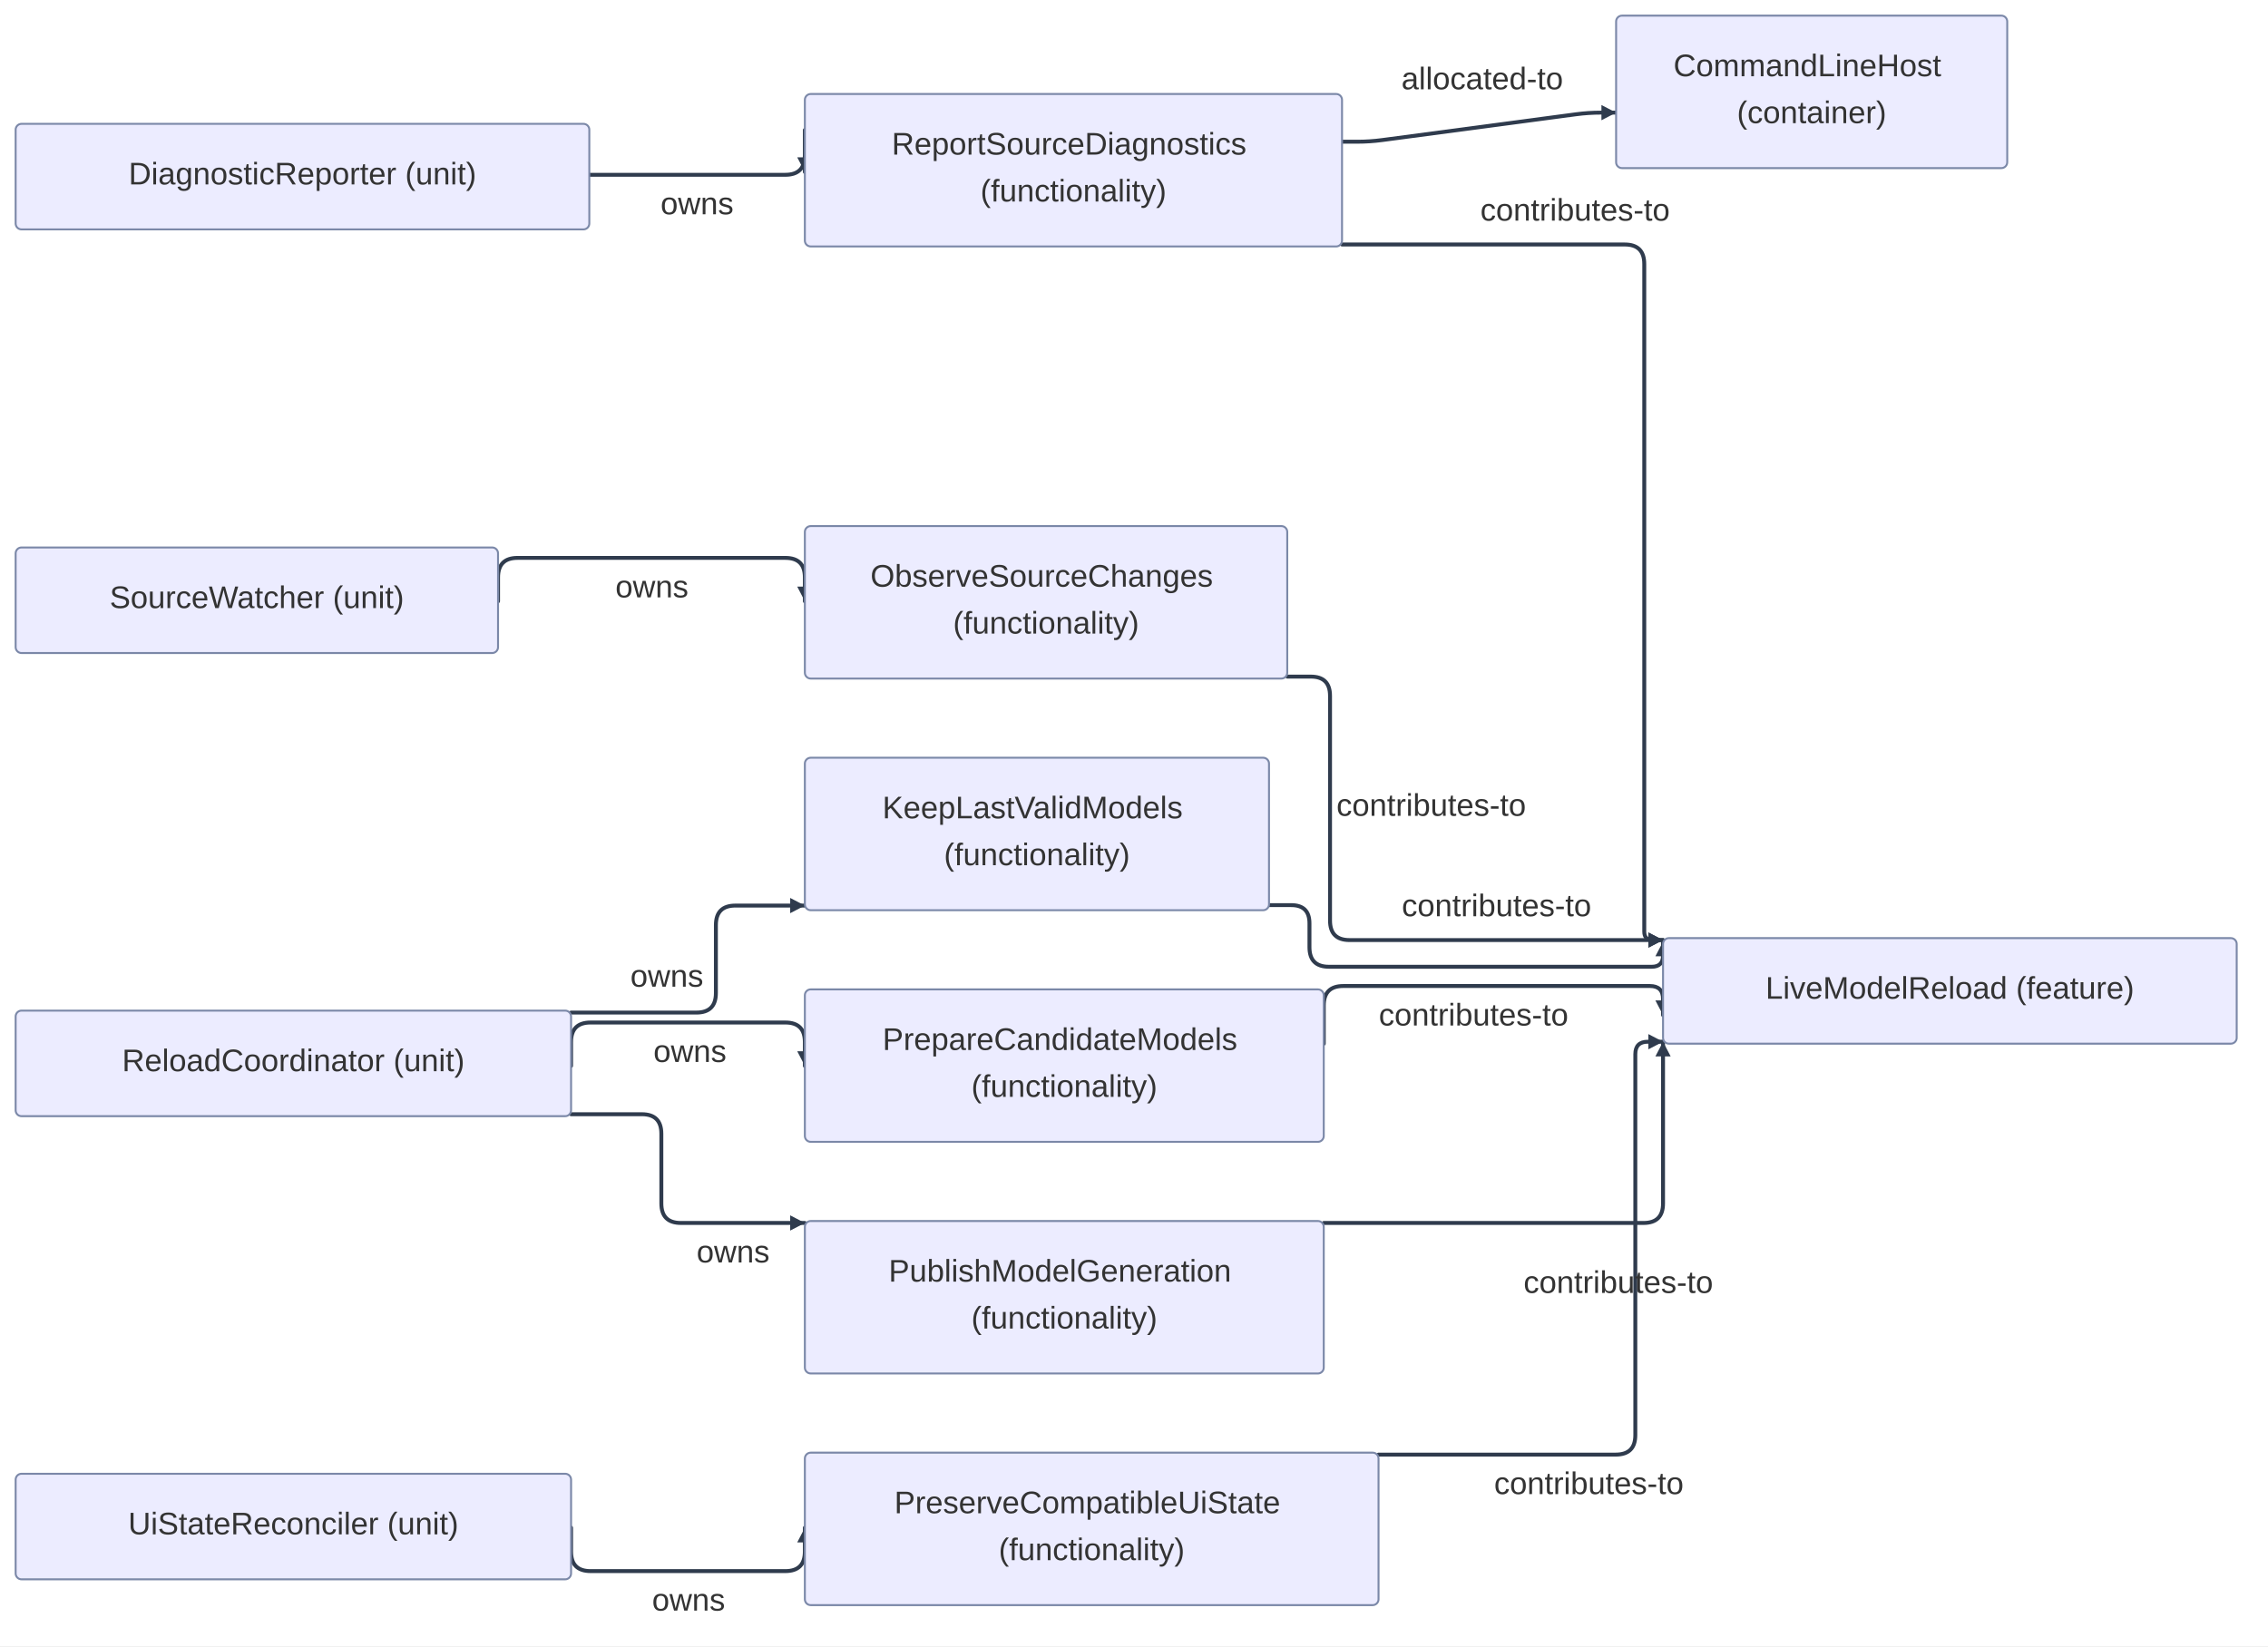
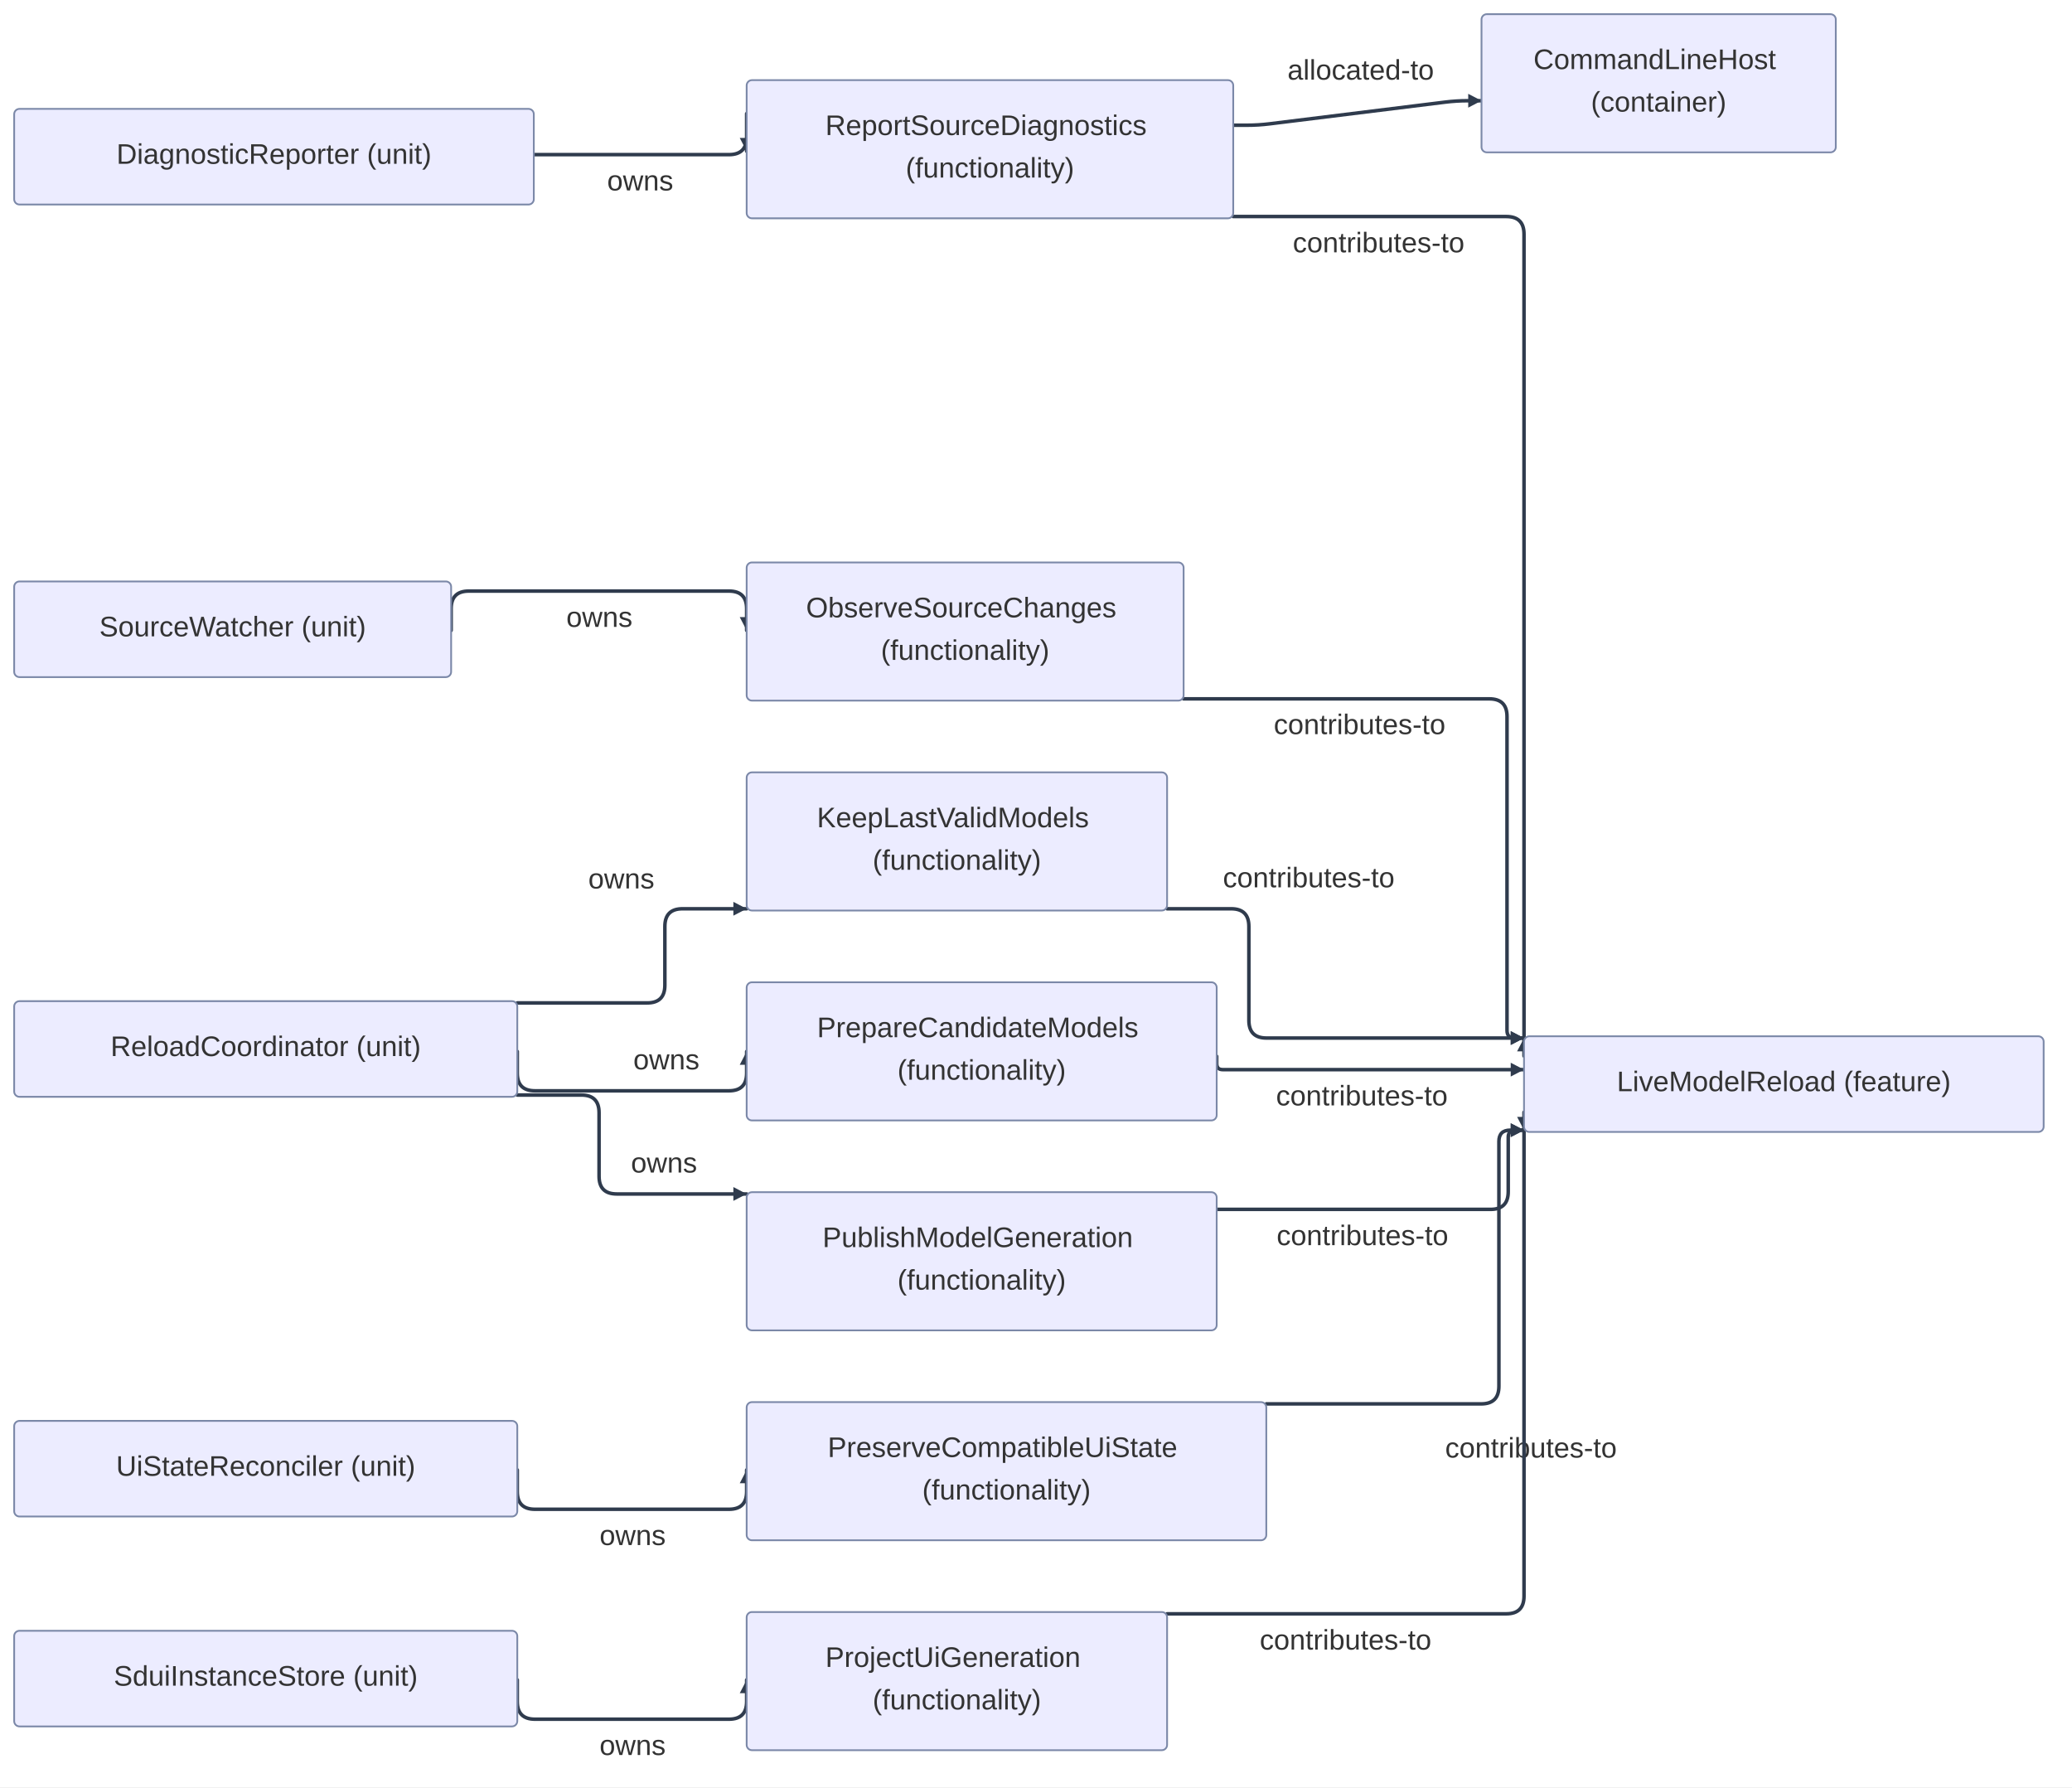
- <svg xmlns="http://www.w3.org/2000/svg" width="1159.903" height="842.127" viewBox="0 0 1159.903 842.127">
-   <rect x="0" y="0" width="1159.903" height="842.127" fill="#FFFFFF" />
+ <svg xmlns="http://www.w3.org/2000/svg" width="1169.843" height="1008.906" viewBox="0 0 1169.843 1008.906">
+   <rect x="0" y="0" width="1169.843" height="1008.906" fill="#FFFFFF" />
  <defs>
    <marker id="arrow-0" viewBox="0 0 10 10" refX="5" refY="5" markerUnits="userSpaceOnUse" markerWidth="8" markerHeight="8" orient="auto">
      <path d="M 0 0 L 10 5 L 0 10 z" fill="#2F3B4D" stroke="#2F3B4D" stroke-width="1" stroke-dasharray="1,0" />
    </marker>
    <marker id="arrow-start-0" viewBox="0 0 10 10" refX="4.5" refY="5" markerUnits="userSpaceOnUse" markerWidth="8" markerHeight="8" orient="auto">
      <path d="M 0 5 L 10 10 L 10 0 z" fill="#2F3B4D" stroke="#2F3B4D" stroke-width="1" stroke-dasharray="1,0" />
    </marker>
  </defs>
-   <path id="edge-0" class="edgePath" data-edge-id="edge-0" d="M 301.391,89.418 L 401.617,89.418 Q 411.617,89.418 411.617,79.418 L 411.617,66.502 L 411.617,87.985" fill="none" stroke="#2F3B4D" stroke-width="2" stroke-linecap="round" stroke-linejoin="round" />
-   <g transform="translate(411.62 87.98) rotate(90.00)">
-     <polygon points="0,0 -7.50,3.90 -7.50,-3.90" fill="#2F3B4D" />
-   </g>
-   <rect data-edge-id="edge-0" data-label-kind="center" x="333.33" y="91.42" width="46.35" height="28.40" rx="2" ry="2" fill="rgba(248,250,252, 0.92)" fill-opacity="0.00" stroke="#7B88A8" stroke-opacity="0.00" stroke-width="0.8" />
+   <path id="edge-0" class="edgePath" data-edge-id="edge-0" d="M 301.391,87.296 L 411.557,87.296 Q 421.557,87.296 421.557,77.296 L 421.557,64.129 L 421.557,85.361" fill="none" stroke="#2F3B4D" stroke-width="2" stroke-linecap="round" stroke-linejoin="round" />
+   <g transform="translate(421.56 85.36) rotate(90.00)">
+     <polygon points="0,0 -7.50,3.90 -7.50,-3.90" fill="#2F3B4D" />
+   </g>
+   <rect data-edge-id="edge-0" data-label-kind="center" x="338.30" y="89.30" width="46.35" height="28.40" rx="2" ry="2" fill="rgba(248,250,252, 0.92)" fill-opacity="0.00" stroke="#7B88A8" stroke-opacity="0.00" stroke-width="0.8" />
  <g class="edgeLabel" data-edge-id="edge-0" data-label-kind="center">
-     <text x="356.50" y="109.62" text-anchor="middle" font-family="trebuchet ms,verdana,arial,DejaVu Sans,Liberation Sans,sans-serif,Noto Color Emoji,Apple Color Emoji,Segoe UI Emoji" font-size="16" fill="#333333">
-       <tspan x="356.50" dy="0.00">owns</tspan>
-     </text>
-   </g>
-   <path id="edge-1" class="edgePath" data-edge-id="edge-1" d="M 648.995,463.036 L 660.375,463.036 Q 669.686,463.036 669.686,472.347 L 669.686,484.562 Q 669.686,494.562 679.686,494.562 L 844.719,494.562 Q 850.512,494.562 850.512,488.768 L 850.512,481.687" fill="none" stroke="#2F3B4D" stroke-width="2" stroke-linecap="round" stroke-linejoin="round" />
-   <g transform="translate(850.51 481.69) rotate(-90.00)">
-     <polygon points="0,0 -7.50,3.90 -7.50,-3.90" fill="#2F3B4D" />
-   </g>
-   <rect data-edge-id="edge-1" data-label-kind="center" x="662.11" y="399.15" width="139.70" height="28.40" rx="2" ry="2" fill="rgba(248,250,252, 0.92)" fill-opacity="0.00" stroke="#7B88A8" stroke-opacity="0.00" stroke-width="0.8" />
+     <text x="361.47" y="107.50" text-anchor="middle" font-family="trebuchet ms,verdana,arial,DejaVu Sans,Liberation Sans,sans-serif,Noto Color Emoji,Apple Color Emoji,Segoe UI Emoji" font-size="16" fill="#333333">
+       <tspan x="361.47" dy="0.00">owns</tspan>
+     </text>
+   </g>
+   <path id="edge-1" class="edgePath" data-edge-id="edge-1" d="M 658.935,513.005 L 695.110,513.005 Q 705.110,513.005 705.110,523.005 L 705.110,575.985 Q 705.110,585.985 715.110,585.985 L 860.452,585.985" fill="none" stroke="#2F3B4D" stroke-width="2" stroke-linecap="round" stroke-linejoin="round" />
+   <g transform="translate(860.45 585.99) rotate(0.00)">
+     <polygon points="0,0 -7.50,3.90 -7.50,-3.90" fill="#2F3B4D" />
+   </g>
+   <rect data-edge-id="edge-1" data-label-kind="center" x="669.06" y="482.70" width="139.70" height="28.40" rx="2" ry="2" fill="rgba(248,250,252, 0.92)" fill-opacity="0.00" stroke="#7B88A8" stroke-opacity="0.00" stroke-width="0.8" />
  <g class="edgeLabel" data-edge-id="edge-1" data-label-kind="center">
-     <text x="731.96" y="417.35" text-anchor="middle" font-family="trebuchet ms,verdana,arial,DejaVu Sans,Liberation Sans,sans-serif,Noto Color Emoji,Apple Color Emoji,Segoe UI Emoji" font-size="16" fill="#333333">
-       <tspan x="731.96" dy="0.00">contributes-to</tspan>
-     </text>
-   </g>
-   <path id="edge-2" class="edgePath" data-edge-id="edge-2" d="M 658.330,346.128 L 670.361,346.128 Q 680.205,346.128 680.205,355.972 L 680.205,470.912 Q 680.205,480.912 690.205,480.912 L 850.512,480.912" fill="none" stroke="#2F3B4D" stroke-width="2" stroke-linecap="round" stroke-linejoin="round" />
-   <g transform="translate(850.51 480.91) rotate(0.00)">
-     <polygon points="0,0 -7.50,3.90 -7.50,-3.90" fill="#2F3B4D" />
-   </g>
-   <rect data-edge-id="edge-2" data-label-kind="center" x="695.51" y="450.51" width="139.70" height="28.40" rx="2" ry="2" fill="rgba(248,250,252, 0.92)" fill-opacity="0.00" stroke="#7B88A8" stroke-opacity="0.00" stroke-width="0.8" />
+     <text x="738.91" y="500.90" text-anchor="middle" font-family="trebuchet ms,verdana,arial,DejaVu Sans,Liberation Sans,sans-serif,Noto Color Emoji,Apple Color Emoji,Segoe UI Emoji" font-size="16" fill="#333333">
+       <tspan x="738.91" dy="0.00">contributes-to</tspan>
+     </text>
+   </g>
+   <path id="edge-2" class="edgePath" data-edge-id="edge-2" d="M 668.270,394.505 L 840.852,394.505 Q 850.852,394.505 850.852,404.505 L 850.852,581.665 Q 850.852,585.985 855.172,585.985 L 860.452,585.985" fill="none" stroke="#2F3B4D" stroke-width="2" stroke-linecap="round" stroke-linejoin="round" />
+   <g transform="translate(860.45 585.99) rotate(0.00)">
+     <polygon points="0,0 -7.50,3.90 -7.50,-3.90" fill="#2F3B4D" />
+   </g>
+   <rect data-edge-id="edge-2" data-label-kind="center" x="697.77" y="396.23" width="139.70" height="28.40" rx="2" ry="2" fill="rgba(248,250,252, 0.92)" fill-opacity="0.00" stroke="#7B88A8" stroke-opacity="0.00" stroke-width="0.8" />
  <g class="edgeLabel" data-edge-id="edge-2" data-label-kind="center">
-     <text x="765.36" y="468.71" text-anchor="middle" font-family="trebuchet ms,verdana,arial,DejaVu Sans,Liberation Sans,sans-serif,Noto Color Emoji,Apple Color Emoji,Segoe UI Emoji" font-size="16" fill="#333333">
-       <tspan x="765.36" dy="0.00">contributes-to</tspan>
-     </text>
-   </g>
-   <path id="edge-3" class="edgePath" data-edge-id="edge-3" d="M 677.002,533.931 L 677.002,514.411 Q 677.002,504.411 687.002,504.411 L 843.817,504.411 Q 850.512,504.411 850.512,511.106 L 850.512,519.290" fill="none" stroke="#2F3B4D" stroke-width="2" stroke-linecap="round" stroke-linejoin="round" />
-   <g transform="translate(850.51 519.29) rotate(90.00)">
-     <polygon points="0,0 -7.50,3.90 -7.50,-3.90" fill="#2F3B4D" />
-   </g>
-   <rect data-edge-id="edge-3" data-label-kind="center" x="683.76" y="506.41" width="139.70" height="28.40" rx="2" ry="2" fill="rgba(248,250,252, 0.92)" fill-opacity="0.00" stroke="#7B88A8" stroke-opacity="0.00" stroke-width="0.8" />
+     <text x="767.62" y="414.43" text-anchor="middle" font-family="trebuchet ms,verdana,arial,DejaVu Sans,Liberation Sans,sans-serif,Noto Color Emoji,Apple Color Emoji,Segoe UI Emoji" font-size="16" fill="#333333">
+       <tspan x="767.62" dy="0.00">contributes-to</tspan>
+     </text>
+   </g>
+   <path id="edge-3" class="edgePath" data-edge-id="edge-3" d="M 686.942,597.509 L 686.942,596.283 L 686.942,600.427 Q 686.942,603.817 690.332,603.817 L 850.852,603.817 L 860.452,603.817" fill="none" stroke="#2F3B4D" stroke-width="2" stroke-linecap="round" stroke-linejoin="round" />
+   <g transform="translate(860.45 603.82) rotate(0.00)">
+     <polygon points="0,0 -7.50,3.90 -7.50,-3.90" fill="#2F3B4D" />
+   </g>
+   <rect data-edge-id="edge-3" data-label-kind="center" x="699.05" y="605.82" width="139.70" height="28.40" rx="2" ry="2" fill="rgba(248,250,252, 0.92)" fill-opacity="0.00" stroke="#7B88A8" stroke-opacity="0.00" stroke-width="0.8" />
  <g class="edgeLabel" data-edge-id="edge-3" data-label-kind="center">
-     <text x="753.61" y="524.61" text-anchor="middle" font-family="trebuchet ms,verdana,arial,DejaVu Sans,Liberation Sans,sans-serif,Noto Color Emoji,Apple Color Emoji,Segoe UI Emoji" font-size="16" fill="#333333">
-       <tspan x="753.61" dy="0.00">contributes-to</tspan>
-     </text>
-   </g>
-   <path id="edge-4" class="edgePath" data-edge-id="edge-4" d="M 705.008,744.128 L 826.337,744.128 Q 836.337,744.128 836.337,734.128 L 836.337,539.290 Q 836.337,532.912 842.716,532.912 L 850.512,532.912" fill="none" stroke="#2F3B4D" stroke-width="2" stroke-linecap="round" stroke-linejoin="round" />
-   <g transform="translate(850.51 532.91) rotate(0.00)">
-     <polygon points="0,0 -7.50,3.90 -7.50,-3.90" fill="#2F3B4D" />
-   </g>
-   <rect data-edge-id="edge-4" data-label-kind="center" x="742.73" y="746.13" width="139.70" height="28.40" rx="2" ry="2" fill="rgba(248,250,252, 0.92)" fill-opacity="0.00" stroke="#7B88A8" stroke-opacity="0.00" stroke-width="0.8" />
+     <text x="768.90" y="624.02" text-anchor="middle" font-family="trebuchet ms,verdana,arial,DejaVu Sans,Liberation Sans,sans-serif,Noto Color Emoji,Apple Color Emoji,Segoe UI Emoji" font-size="16" fill="#333333">
+       <tspan x="768.90" dy="0.00">contributes-to</tspan>
+     </text>
+   </g>
+   <path id="edge-4" class="edgePath" data-edge-id="edge-4" d="M 714.948,792.505 L 836.277,792.505 Q 846.277,792.505 846.277,782.505 L 846.277,644.364 Q 846.277,637.985 852.656,637.985 L 860.452,637.985" fill="none" stroke="#2F3B4D" stroke-width="2" stroke-linecap="round" stroke-linejoin="round" />
+   <g transform="translate(860.45 637.99) rotate(0.00)">
+     <polygon points="0,0 -7.50,3.90 -7.50,-3.90" fill="#2F3B4D" />
+   </g>
+   <rect data-edge-id="edge-4" data-label-kind="center" x="794.53" y="804.61" width="139.70" height="28.40" rx="2" ry="2" fill="rgba(248,250,252, 0.92)" fill-opacity="0.00" stroke="#7B88A8" stroke-opacity="0.00" stroke-width="0.8" />
  <g class="edgeLabel" data-edge-id="edge-4" data-label-kind="center">
-     <text x="812.58" y="764.33" text-anchor="middle" font-family="trebuchet ms,verdana,arial,DejaVu Sans,Liberation Sans,sans-serif,Noto Color Emoji,Apple Color Emoji,Segoe UI Emoji" font-size="16" fill="#333333">
-       <tspan x="812.58" dy="0.00">contributes-to</tspan>
-     </text>
-   </g>
-   <path id="edge-5" class="edgePath" data-edge-id="edge-5" d="M 677.002,625.628 L 840.512,625.628 Q 850.512,625.628 850.512,615.628 L 850.512,532.912" fill="none" stroke="#2F3B4D" stroke-width="2" stroke-linecap="round" stroke-linejoin="round" />
-   <g transform="translate(850.51 532.91) rotate(-90.00)">
-     <polygon points="0,0 -7.50,3.90 -7.50,-3.90" fill="#2F3B4D" />
-   </g>
-   <rect data-edge-id="edge-5" data-label-kind="center" x="757.79" y="643.23" width="139.70" height="28.40" rx="2" ry="2" fill="rgba(248,250,252, 0.92)" fill-opacity="0.00" stroke="#7B88A8" stroke-opacity="0.00" stroke-width="0.8" />
+     <text x="864.38" y="822.81" text-anchor="middle" font-family="trebuchet ms,verdana,arial,DejaVu Sans,Liberation Sans,sans-serif,Noto Color Emoji,Apple Color Emoji,Segoe UI Emoji" font-size="16" fill="#333333">
+       <tspan x="864.38" dy="0.00">contributes-to</tspan>
+     </text>
+   </g>
+   <path id="edge-5" class="edgePath" data-edge-id="edge-5" d="M 658.935,911.005 L 850.452,911.005 Q 860.452,911.005 860.452,901.005 L 860.452,627.860 L 860.452,637.985" fill="none" stroke="#2F3B4D" stroke-width="2" stroke-linecap="round" stroke-linejoin="round" />
+   <g transform="translate(860.45 637.99) rotate(90.00)">
+     <polygon points="0,0 -7.50,3.90 -7.50,-3.90" fill="#2F3B4D" />
+   </g>
+   <rect data-edge-id="edge-5" data-label-kind="center" x="689.84" y="913.00" width="139.70" height="28.40" rx="2" ry="2" fill="rgba(248,250,252, 0.92)" fill-opacity="0.00" stroke="#7B88A8" stroke-opacity="0.00" stroke-width="0.8" />
  <g class="edgeLabel" data-edge-id="edge-5" data-label-kind="center">
-     <text x="827.64" y="661.43" text-anchor="middle" font-family="trebuchet ms,verdana,arial,DejaVu Sans,Liberation Sans,sans-serif,Noto Color Emoji,Apple Color Emoji,Segoe UI Emoji" font-size="16" fill="#333333">
-       <tspan x="827.64" dy="0.00">contributes-to</tspan>
-     </text>
-   </g>
-   <path id="edge-6" class="edgePath" data-edge-id="edge-6" d="M 292.055,518.002 L 356.126,518.002 Q 366.126,518.002 366.126,508.002 L 366.126,473.262 Q 366.126,463.262 376.126,463.262 L 411.617,463.262" fill="none" stroke="#2F3B4D" stroke-width="2" stroke-linecap="round" stroke-linejoin="round" />
-   <g transform="translate(411.62 463.26) rotate(0.00)">
-     <polygon points="0,0 -7.50,3.90 -7.50,-3.90" fill="#2F3B4D" />
-   </g>
-   <rect data-edge-id="edge-6" data-label-kind="center" x="317.87" y="486.56" width="46.35" height="28.40" rx="2" ry="2" fill="rgba(248,250,252, 0.92)" fill-opacity="0.00" stroke="#7B88A8" stroke-opacity="0.00" stroke-width="0.8" />
+     <text x="759.69" y="931.20" text-anchor="middle" font-family="trebuchet ms,verdana,arial,DejaVu Sans,Liberation Sans,sans-serif,Noto Color Emoji,Apple Color Emoji,Segoe UI Emoji" font-size="16" fill="#333333">
+       <tspan x="759.69" dy="0.00">contributes-to</tspan>
+     </text>
+   </g>
+   <path id="edge-6" class="edgePath" data-edge-id="edge-6" d="M 686.942,682.701 L 841.542,682.701 Q 851.542,682.701 851.542,672.701 L 851.542,641.995 Q 851.542,637.985 855.552,637.985 L 860.452,637.985" fill="none" stroke="#2F3B4D" stroke-width="2" stroke-linecap="round" stroke-linejoin="round" />
+   <g transform="translate(860.45 637.99) rotate(0.00)">
+     <polygon points="0,0 -7.50,3.90 -7.50,-3.90" fill="#2F3B4D" />
+   </g>
+   <rect data-edge-id="edge-6" data-label-kind="center" x="699.39" y="684.70" width="139.70" height="28.40" rx="2" ry="2" fill="rgba(248,250,252, 0.92)" fill-opacity="0.00" stroke="#7B88A8" stroke-opacity="0.00" stroke-width="0.8" />
  <g class="edgeLabel" data-edge-id="edge-6" data-label-kind="center">
-     <text x="341.05" y="504.76" text-anchor="middle" font-family="trebuchet ms,verdana,arial,DejaVu Sans,Liberation Sans,sans-serif,Noto Color Emoji,Apple Color Emoji,Segoe UI Emoji" font-size="16" fill="#333333">
-       <tspan x="341.05" dy="0.00">owns</tspan>
-     </text>
-   </g>
-   <path id="edge-7" class="edgePath" data-edge-id="edge-7" d="M 292.055,545.284 L 292.055,533.074 Q 292.055,523.084 302.045,523.084 L 401.628,523.084 Q 411.617,523.084 411.617,533.074 L 411.617,545.284" fill="none" stroke="#2F3B4D" stroke-width="2" stroke-linecap="round" stroke-linejoin="round" />
-   <g transform="translate(411.62 545.28) rotate(90.00)">
-     <polygon points="0,0 -7.50,3.90 -7.50,-3.90" fill="#2F3B4D" />
-   </g>
-   <rect data-edge-id="edge-7" data-label-kind="center" x="329.68" y="525.08" width="46.35" height="28.40" rx="2" ry="2" fill="rgba(248,250,252, 0.92)" fill-opacity="0.00" stroke="#7B88A8" stroke-opacity="0.00" stroke-width="0.8" />
+     <text x="769.24" y="702.90" text-anchor="middle" font-family="trebuchet ms,verdana,arial,DejaVu Sans,Liberation Sans,sans-serif,Noto Color Emoji,Apple Color Emoji,Segoe UI Emoji" font-size="16" fill="#333333">
+       <tspan x="769.24" dy="0.00">contributes-to</tspan>
+     </text>
+   </g>
+   <path id="edge-7" class="edgePath" data-edge-id="edge-7" d="M 292.055,566.159 L 365.383,566.159 Q 375.383,566.159 375.383,556.159 L 375.383,523.005 Q 375.383,513.005 385.383,513.005 L 421.557,513.005" fill="none" stroke="#2F3B4D" stroke-width="2" stroke-linecap="round" stroke-linejoin="round" />
+   <g transform="translate(421.56 513.00) rotate(0.00)">
+     <polygon points="0,0 -7.50,3.90 -7.50,-3.90" fill="#2F3B4D" />
+   </g>
+   <rect data-edge-id="edge-7" data-label-kind="center" x="327.63" y="483.35" width="46.35" height="28.40" rx="2" ry="2" fill="rgba(248,250,252, 0.92)" fill-opacity="0.00" stroke="#7B88A8" stroke-opacity="0.00" stroke-width="0.8" />
  <g class="edgeLabel" data-edge-id="edge-7" data-label-kind="center">
-     <text x="352.85" y="543.28" text-anchor="middle" font-family="trebuchet ms,verdana,arial,DejaVu Sans,Liberation Sans,sans-serif,Noto Color Emoji,Apple Color Emoji,Segoe UI Emoji" font-size="16" fill="#333333">
-       <tspan x="352.85" dy="0.00">owns</tspan>
-     </text>
-   </g>
-   <path id="edge-8" class="edgePath" data-edge-id="edge-8" d="M 292.055,570.002 L 328.230,570.002 Q 338.230,570.002 338.230,580.002 L 338.230,615.628 Q 338.230,625.628 348.230,625.628 L 411.617,625.628" fill="none" stroke="#2F3B4D" stroke-width="2" stroke-linecap="round" stroke-linejoin="round" />
-   <g transform="translate(411.62 625.63) rotate(0.00)">
-     <polygon points="0,0 -7.50,3.90 -7.50,-3.90" fill="#2F3B4D" />
-   </g>
-   <rect data-edge-id="edge-8" data-label-kind="center" x="351.75" y="627.63" width="46.35" height="28.40" rx="2" ry="2" fill="rgba(248,250,252, 0.92)" fill-opacity="0.00" stroke="#7B88A8" stroke-opacity="0.00" stroke-width="0.8" />
+     <text x="350.81" y="501.55" text-anchor="middle" font-family="trebuchet ms,verdana,arial,DejaVu Sans,Liberation Sans,sans-serif,Noto Color Emoji,Apple Color Emoji,Segoe UI Emoji" font-size="16" fill="#333333">
+       <tspan x="350.81" dy="0.00">owns</tspan>
+     </text>
+   </g>
+   <path id="edge-8" class="edgePath" data-edge-id="edge-8" d="M 292.055,593.568 L 292.055,605.778 Q 292.055,615.768 302.045,615.768 L 411.568,615.768 Q 421.557,615.768 421.557,605.778 L 421.557,593.568" fill="none" stroke="#2F3B4D" stroke-width="2" stroke-linecap="round" stroke-linejoin="round" />
+   <g transform="translate(421.56 593.57) rotate(-90.00)">
+     <polygon points="0,0 -7.50,3.90 -7.50,-3.90" fill="#2F3B4D" />
+   </g>
+   <rect data-edge-id="edge-8" data-label-kind="center" x="353.06" y="585.47" width="46.35" height="28.40" rx="2" ry="2" fill="rgba(248,250,252, 0.92)" fill-opacity="0.00" stroke="#7B88A8" stroke-opacity="0.00" stroke-width="0.8" />
  <g class="edgeLabel" data-edge-id="edge-8" data-label-kind="center">
-     <text x="374.92" y="645.83" text-anchor="middle" font-family="trebuchet ms,verdana,arial,DejaVu Sans,Liberation Sans,sans-serif,Noto Color Emoji,Apple Color Emoji,Segoe UI Emoji" font-size="16" fill="#333333">
-       <tspan x="374.92" dy="0.00">owns</tspan>
-     </text>
-   </g>
-   <path id="edge-9" class="edgePath" data-edge-id="edge-9" d="M 686.337,72.495 L 694.133,72.495 Q 700.512,72.495 706.835,71.654 L 806.010,58.458 Q 812.333,57.616 818.712,57.616 L 826.508,57.616" fill="none" stroke="#2F3B4D" stroke-width="2" stroke-linecap="round" stroke-linejoin="round" />
-   <g transform="translate(826.51 57.62) rotate(0.00)">
-     <polygon points="0,0 -7.50,3.90 -7.50,-3.90" fill="#2F3B4D" />
-   </g>
-   <rect data-edge-id="edge-9" data-label-kind="center" x="697.55" y="27.48" width="121.03" height="28.40" rx="2" ry="2" fill="rgba(248,250,252, 0.92)" fill-opacity="0.00" stroke="#7B88A8" stroke-opacity="0.00" stroke-width="0.8" />
+     <text x="376.23" y="603.67" text-anchor="middle" font-family="trebuchet ms,verdana,arial,DejaVu Sans,Liberation Sans,sans-serif,Noto Color Emoji,Apple Color Emoji,Segoe UI Emoji" font-size="16" fill="#333333">
+       <tspan x="376.23" dy="0.00">owns</tspan>
+     </text>
+   </g>
+   <path id="edge-9" class="edgePath" data-edge-id="edge-9" d="M 292.055,618.159 L 328.230,618.159 Q 338.230,618.159 338.230,628.159 L 338.230,664.005 Q 338.230,674.005 348.230,674.005 L 421.557,674.005" fill="none" stroke="#2F3B4D" stroke-width="2" stroke-linecap="round" stroke-linejoin="round" />
+   <g transform="translate(421.56 674.00) rotate(0.00)">
+     <polygon points="0,0 -7.50,3.90 -7.50,-3.90" fill="#2F3B4D" />
+   </g>
+   <rect data-edge-id="edge-9" data-label-kind="center" x="351.74" y="643.70" width="46.35" height="28.40" rx="2" ry="2" fill="rgba(248,250,252, 0.92)" fill-opacity="0.00" stroke="#7B88A8" stroke-opacity="0.00" stroke-width="0.8" />
  <g class="edgeLabel" data-edge-id="edge-9" data-label-kind="center">
-     <text x="758.06" y="45.68" text-anchor="middle" font-family="trebuchet ms,verdana,arial,DejaVu Sans,Liberation Sans,sans-serif,Noto Color Emoji,Apple Color Emoji,Segoe UI Emoji" font-size="16" fill="#333333">
-       <tspan x="758.06" dy="0.00">allocated-to</tspan>
-     </text>
-   </g>
-   <path id="edge-10" class="edgePath" data-edge-id="edge-10" d="M 686.337,125.075 L 830.912,125.075 Q 840.912,125.075 840.912,135.075 L 840.912,476.592 Q 840.912,480.912 845.232,480.912 L 850.512,480.912" fill="none" stroke="#2F3B4D" stroke-width="2" stroke-linecap="round" stroke-linejoin="round" />
-   <g transform="translate(850.51 480.91) rotate(0.00)">
-     <polygon points="0,0 -7.50,3.90 -7.50,-3.90" fill="#2F3B4D" />
-   </g>
-   <rect data-edge-id="edge-10" data-label-kind="center" x="735.69" y="94.68" width="139.70" height="28.40" rx="2" ry="2" fill="rgba(248,250,252, 0.92)" fill-opacity="0.00" stroke="#7B88A8" stroke-opacity="0.00" stroke-width="0.8" />
+     <text x="374.91" y="661.90" text-anchor="middle" font-family="trebuchet ms,verdana,arial,DejaVu Sans,Liberation Sans,sans-serif,Noto Color Emoji,Apple Color Emoji,Segoe UI Emoji" font-size="16" fill="#333333">
+       <tspan x="374.91" dy="0.00">owns</tspan>
+     </text>
+   </g>
+   <path id="edge-10" class="edgePath" data-edge-id="edge-10" d="M 696.277,70.688 L 704.073,70.688 Q 710.452,70.688 716.783,69.906 L 815.943,57.647 Q 822.273,56.864 828.652,56.864 L 836.448,56.864" fill="none" stroke="#2F3B4D" stroke-width="2" stroke-linecap="round" stroke-linejoin="round" />
+   <g transform="translate(836.45 56.86) rotate(0.00)">
+     <polygon points="0,0 -7.50,3.90 -7.50,-3.90" fill="#2F3B4D" />
+   </g>
+   <rect data-edge-id="edge-10" data-label-kind="center" x="707.73" y="26.76" width="121.03" height="28.40" rx="2" ry="2" fill="rgba(248,250,252, 0.92)" fill-opacity="0.00" stroke="#7B88A8" stroke-opacity="0.00" stroke-width="0.8" />
  <g class="edgeLabel" data-edge-id="edge-10" data-label-kind="center">
-     <text x="805.53" y="112.88" text-anchor="middle" font-family="trebuchet ms,verdana,arial,DejaVu Sans,Liberation Sans,sans-serif,Noto Color Emoji,Apple Color Emoji,Segoe UI Emoji" font-size="16" fill="#333333">
-       <tspan x="805.53" dy="0.00">contributes-to</tspan>
-     </text>
-   </g>
-   <path id="edge-11" class="edgePath" data-edge-id="edge-11" d="M 254.713,307.601 L 254.713,295.391 Q 254.713,285.401 264.703,285.401 L 401.628,285.401 Q 411.617,285.401 411.617,295.391 L 411.617,307.601" fill="none" stroke="#2F3B4D" stroke-width="2" stroke-linecap="round" stroke-linejoin="round" />
-   <g transform="translate(411.62 307.60) rotate(90.00)">
-     <polygon points="0,0 -7.50,3.90 -7.50,-3.90" fill="#2F3B4D" />
-   </g>
-   <rect data-edge-id="edge-11" data-label-kind="center" x="310.22" y="287.40" width="46.35" height="28.40" rx="2" ry="2" fill="rgba(248,250,252, 0.92)" fill-opacity="0.00" stroke="#7B88A8" stroke-opacity="0.00" stroke-width="0.8" />
+     <text x="768.25" y="44.96" text-anchor="middle" font-family="trebuchet ms,verdana,arial,DejaVu Sans,Liberation Sans,sans-serif,Noto Color Emoji,Apple Color Emoji,Segoe UI Emoji" font-size="16" fill="#333333">
+       <tspan x="768.25" dy="0.00">allocated-to</tspan>
+     </text>
+   </g>
+   <path id="edge-11" class="edgePath" data-edge-id="edge-11" d="M 696.277,122.235 L 850.452,122.235 Q 860.452,122.235 860.452,132.235 L 860.452,596.110 L 860.452,585.985" fill="none" stroke="#2F3B4D" stroke-width="2" stroke-linecap="round" stroke-linejoin="round" />
+   <g transform="translate(860.45 585.99) rotate(-90.00)">
+     <polygon points="0,0 -7.50,3.90 -7.50,-3.90" fill="#2F3B4D" />
+   </g>
+   <rect data-edge-id="edge-11" data-label-kind="center" x="708.52" y="124.24" width="139.70" height="28.40" rx="2" ry="2" fill="rgba(248,250,252, 0.92)" fill-opacity="0.00" stroke="#7B88A8" stroke-opacity="0.00" stroke-width="0.8" />
  <g class="edgeLabel" data-edge-id="edge-11" data-label-kind="center">
-     <text x="333.40" y="305.60" text-anchor="middle" font-family="trebuchet ms,verdana,arial,DejaVu Sans,Liberation Sans,sans-serif,Noto Color Emoji,Apple Color Emoji,Segoe UI Emoji" font-size="16" fill="#333333">
-       <tspan x="333.40" dy="0.00">owns</tspan>
-     </text>
-   </g>
-   <path id="edge-12" class="edgePath" data-edge-id="edge-12" d="M 292.055,781.527 L 292.055,793.737 Q 292.055,803.727 302.045,803.727 L 401.628,803.727 Q 411.617,803.727 411.617,793.737 L 411.617,781.527" fill="none" stroke="#2F3B4D" stroke-width="2" stroke-linecap="round" stroke-linejoin="round" />
-   <g transform="translate(411.62 781.53) rotate(-90.00)">
-     <polygon points="0,0 -7.50,3.90 -7.50,-3.90" fill="#2F3B4D" />
-   </g>
-   <rect data-edge-id="edge-12" data-label-kind="center" x="328.99" y="805.73" width="46.35" height="28.40" rx="2" ry="2" fill="rgba(248,250,252, 0.92)" fill-opacity="0.00" stroke="#7B88A8" stroke-opacity="0.00" stroke-width="0.8" />
+     <text x="778.36" y="142.44" text-anchor="middle" font-family="trebuchet ms,verdana,arial,DejaVu Sans,Liberation Sans,sans-serif,Noto Color Emoji,Apple Color Emoji,Segoe UI Emoji" font-size="16" fill="#333333">
+       <tspan x="778.36" dy="0.00">contributes-to</tspan>
+     </text>
+   </g>
+   <path id="edge-12" class="edgePath" data-edge-id="edge-12" d="M 292.055,948.306 L 292.055,960.516 Q 292.055,970.506 302.045,970.506 L 411.568,970.506 Q 421.557,970.506 421.557,960.516 L 421.557,948.306" fill="none" stroke="#2F3B4D" stroke-width="2" stroke-linecap="round" stroke-linejoin="round" />
+   <g transform="translate(421.56 948.31) rotate(-90.00)">
+     <polygon points="0,0 -7.50,3.90 -7.50,-3.90" fill="#2F3B4D" />
+   </g>
+   <rect data-edge-id="edge-12" data-label-kind="center" x="333.99" y="972.51" width="46.35" height="28.40" rx="2" ry="2" fill="rgba(248,250,252, 0.92)" fill-opacity="0.00" stroke="#7B88A8" stroke-opacity="0.00" stroke-width="0.8" />
  <g class="edgeLabel" data-edge-id="edge-12" data-label-kind="center">
-     <text x="352.16" y="823.93" text-anchor="middle" font-family="trebuchet ms,verdana,arial,DejaVu Sans,Liberation Sans,sans-serif,Noto Color Emoji,Apple Color Emoji,Segoe UI Emoji" font-size="16" fill="#333333">
-       <tspan x="352.16" dy="0.00">owns</tspan>
-     </text>
-   </g>
-   <rect x="826.51" y="8.00" width="200.03" height="78.00" rx="3" ry="3" fill="#ECECFF" stroke="#7B88A8" stroke-width="1" stroke-linejoin="round" stroke-linecap="round" />
-   <text x="926.53" y="39.00" text-anchor="middle" font-family="trebuchet ms,verdana,arial,DejaVu Sans,Liberation Sans,sans-serif,Noto Color Emoji,Apple Color Emoji,Segoe UI Emoji" font-size="16" fill="#333333">
-     <tspan x="926.53" dy="0.00">CommandLineHost</tspan>
-     <tspan x="926.53" dy="24.00">(container)</tspan>
-   </text>
-   <rect x="8.00" y="63.35" width="293.39" height="54.00" rx="3" ry="3" fill="#ECECFF" stroke="#7B88A8" stroke-width="1" stroke-linejoin="round" stroke-linecap="round" />
-   <text x="154.70" y="94.35" text-anchor="middle" font-family="trebuchet ms,verdana,arial,DejaVu Sans,Liberation Sans,sans-serif,Noto Color Emoji,Apple Color Emoji,Segoe UI Emoji" font-size="16" fill="#333333">
+     <text x="357.16" y="990.71" text-anchor="middle" font-family="trebuchet ms,verdana,arial,DejaVu Sans,Liberation Sans,sans-serif,Noto Color Emoji,Apple Color Emoji,Segoe UI Emoji" font-size="16" fill="#333333">
+       <tspan x="357.16" dy="0.00">owns</tspan>
+     </text>
+   </g>
+   <path id="edge-13" class="edgePath" data-edge-id="edge-13" d="M 254.713,355.868 L 254.713,343.658 Q 254.713,333.668 264.703,333.668 L 411.568,333.668 Q 421.557,333.668 421.557,343.658 L 421.557,355.868" fill="none" stroke="#2F3B4D" stroke-width="2" stroke-linecap="round" stroke-linejoin="round" />
+   <g transform="translate(421.56 355.87) rotate(90.00)">
+     <polygon points="0,0 -7.50,3.90 -7.50,-3.90" fill="#2F3B4D" />
+   </g>
+   <rect data-edge-id="edge-13" data-label-kind="center" x="315.23" y="335.67" width="46.35" height="28.40" rx="2" ry="2" fill="rgba(248,250,252, 0.92)" fill-opacity="0.00" stroke="#7B88A8" stroke-opacity="0.00" stroke-width="0.8" />
+   <g class="edgeLabel" data-edge-id="edge-13" data-label-kind="center">
+     <text x="338.41" y="353.87" text-anchor="middle" font-family="trebuchet ms,verdana,arial,DejaVu Sans,Liberation Sans,sans-serif,Noto Color Emoji,Apple Color Emoji,Segoe UI Emoji" font-size="16" fill="#333333">
+       <tspan x="338.41" dy="0.00">owns</tspan>
+     </text>
+   </g>
+   <path id="edge-14" class="edgePath" data-edge-id="edge-14" d="M 292.055,829.793 L 292.055,842.003 Q 292.055,851.993 302.045,851.993 L 411.568,851.993 Q 421.557,851.993 421.557,842.003 L 421.557,829.793" fill="none" stroke="#2F3B4D" stroke-width="2" stroke-linecap="round" stroke-linejoin="round" />
+   <g transform="translate(421.56 829.79) rotate(-90.00)">
+     <polygon points="0,0 -7.50,3.90 -7.50,-3.90" fill="#2F3B4D" />
+   </g>
+   <rect data-edge-id="edge-14" data-label-kind="center" x="334.00" y="853.99" width="46.35" height="28.40" rx="2" ry="2" fill="rgba(248,250,252, 0.92)" fill-opacity="0.00" stroke="#7B88A8" stroke-opacity="0.00" stroke-width="0.8" />
+   <g class="edgeLabel" data-edge-id="edge-14" data-label-kind="center">
+     <text x="357.18" y="872.19" text-anchor="middle" font-family="trebuchet ms,verdana,arial,DejaVu Sans,Liberation Sans,sans-serif,Noto Color Emoji,Apple Color Emoji,Segoe UI Emoji" font-size="16" fill="#333333">
+       <tspan x="357.18" dy="0.00">owns</tspan>
+     </text>
+   </g>
+   <rect x="836.45" y="8.00" width="200.03" height="78.00" rx="3" ry="3" fill="#ECECFF" stroke="#7B88A8" stroke-width="1" stroke-linejoin="round" stroke-linecap="round" />
+   <text x="936.47" y="39.00" text-anchor="middle" font-family="trebuchet ms,verdana,arial,DejaVu Sans,Liberation Sans,sans-serif,Noto Color Emoji,Apple Color Emoji,Segoe UI Emoji" font-size="16" fill="#333333">
+     <tspan x="936.47" dy="0.00">CommandLineHost</tspan>
+     <tspan x="936.47" dy="24.00">(container)</tspan>
+   </text>
+   <rect x="8.00" y="61.46" width="293.39" height="54.00" rx="3" ry="3" fill="#ECECFF" stroke="#7B88A8" stroke-width="1" stroke-linejoin="round" stroke-linecap="round" />
+   <text x="154.70" y="92.46" text-anchor="middle" font-family="trebuchet ms,verdana,arial,DejaVu Sans,Liberation Sans,sans-serif,Noto Color Emoji,Apple Color Emoji,Segoe UI Emoji" font-size="16" fill="#333333">
    <tspan x="154.70" dy="0.00">DiagnosticReporter (unit)</tspan>
  </text>
-   <rect x="411.62" y="387.63" width="237.38" height="78.00" rx="3" ry="3" fill="#ECECFF" stroke="#7B88A8" stroke-width="1" stroke-linejoin="round" stroke-linecap="round" />
-   <text x="530.31" y="418.63" text-anchor="middle" font-family="trebuchet ms,verdana,arial,DejaVu Sans,Liberation Sans,sans-serif,Noto Color Emoji,Apple Color Emoji,Segoe UI Emoji" font-size="16" fill="#333333">
-     <tspan x="530.31" dy="0.00">KeepLastValidModels</tspan>
-     <tspan x="530.31" dy="24.00">(functionality)</tspan>
-   </text>
-   <rect x="850.51" y="479.91" width="293.39" height="54.00" rx="3" ry="3" fill="#ECECFF" stroke="#7B88A8" stroke-width="1" stroke-linejoin="round" stroke-linecap="round" />
-   <text x="997.21" y="510.91" text-anchor="middle" font-family="trebuchet ms,verdana,arial,DejaVu Sans,Liberation Sans,sans-serif,Noto Color Emoji,Apple Color Emoji,Segoe UI Emoji" font-size="16" fill="#333333">
-     <tspan x="997.21" dy="0.00">LiveModelReload (feature)</tspan>
-   </text>
-   <rect x="411.62" y="269.13" width="246.71" height="78.00" rx="3" ry="3" fill="#ECECFF" stroke="#7B88A8" stroke-width="1" stroke-linejoin="round" stroke-linecap="round" />
-   <text x="534.97" y="300.13" text-anchor="middle" font-family="trebuchet ms,verdana,arial,DejaVu Sans,Liberation Sans,sans-serif,Noto Color Emoji,Apple Color Emoji,Segoe UI Emoji" font-size="16" fill="#333333">
-     <tspan x="534.97" dy="0.00">ObserveSourceChanges</tspan>
-     <tspan x="534.97" dy="24.00">(functionality)</tspan>
-   </text>
-   <rect x="411.62" y="506.13" width="265.38" height="78.00" rx="3" ry="3" fill="#ECECFF" stroke="#7B88A8" stroke-width="1" stroke-linejoin="round" stroke-linecap="round" />
-   <text x="544.31" y="537.13" text-anchor="middle" font-family="trebuchet ms,verdana,arial,DejaVu Sans,Liberation Sans,sans-serif,Noto Color Emoji,Apple Color Emoji,Segoe UI Emoji" font-size="16" fill="#333333">
-     <tspan x="544.31" dy="0.00">PrepareCandidateModels</tspan>
-     <tspan x="544.31" dy="24.00">(functionality)</tspan>
-   </text>
-   <rect x="411.62" y="743.13" width="293.39" height="78.00" rx="3" ry="3" fill="#ECECFF" stroke="#7B88A8" stroke-width="1" stroke-linejoin="round" stroke-linecap="round" />
-   <text x="558.31" y="774.13" text-anchor="middle" font-family="trebuchet ms,verdana,arial,DejaVu Sans,Liberation Sans,sans-serif,Noto Color Emoji,Apple Color Emoji,Segoe UI Emoji" font-size="16" fill="#333333">
-     <tspan x="558.31" dy="0.00">PreserveCompatibleUiState</tspan>
-     <tspan x="558.31" dy="24.00">(functionality)</tspan>
-   </text>
-   <rect x="411.62" y="624.63" width="265.38" height="78.00" rx="3" ry="3" fill="#ECECFF" stroke="#7B88A8" stroke-width="1" stroke-linejoin="round" stroke-linecap="round" />
-   <text x="544.31" y="655.63" text-anchor="middle" font-family="trebuchet ms,verdana,arial,DejaVu Sans,Liberation Sans,sans-serif,Noto Color Emoji,Apple Color Emoji,Segoe UI Emoji" font-size="16" fill="#333333">
-     <tspan x="544.31" dy="0.00">PublishModelGeneration</tspan>
-     <tspan x="544.31" dy="24.00">(functionality)</tspan>
-   </text>
-   <rect x="8.00" y="517.00" width="284.06" height="54.00" rx="3" ry="3" fill="#ECECFF" stroke="#7B88A8" stroke-width="1" stroke-linejoin="round" stroke-linecap="round" />
-   <text x="150.03" y="548.00" text-anchor="middle" font-family="trebuchet ms,verdana,arial,DejaVu Sans,Liberation Sans,sans-serif,Noto Color Emoji,Apple Color Emoji,Segoe UI Emoji" font-size="16" fill="#333333">
+   <rect x="421.56" y="436.00" width="237.38" height="78.00" rx="3" ry="3" fill="#ECECFF" stroke="#7B88A8" stroke-width="1" stroke-linejoin="round" stroke-linecap="round" />
+   <text x="540.25" y="467.00" text-anchor="middle" font-family="trebuchet ms,verdana,arial,DejaVu Sans,Liberation Sans,sans-serif,Noto Color Emoji,Apple Color Emoji,Segoe UI Emoji" font-size="16" fill="#333333">
+     <tspan x="540.25" dy="0.00">KeepLastValidModels</tspan>
+     <tspan x="540.25" dy="24.00">(functionality)</tspan>
+   </text>
+   <rect x="860.45" y="584.99" width="293.39" height="54.00" rx="3" ry="3" fill="#ECECFF" stroke="#7B88A8" stroke-width="1" stroke-linejoin="round" stroke-linecap="round" />
+   <text x="1007.15" y="615.99" text-anchor="middle" font-family="trebuchet ms,verdana,arial,DejaVu Sans,Liberation Sans,sans-serif,Noto Color Emoji,Apple Color Emoji,Segoe UI Emoji" font-size="16" fill="#333333">
+     <tspan x="1007.15" dy="0.00">LiveModelReload (feature)</tspan>
+   </text>
+   <rect x="421.56" y="317.50" width="246.71" height="78.00" rx="3" ry="3" fill="#ECECFF" stroke="#7B88A8" stroke-width="1" stroke-linejoin="round" stroke-linecap="round" />
+   <text x="544.91" y="348.50" text-anchor="middle" font-family="trebuchet ms,verdana,arial,DejaVu Sans,Liberation Sans,sans-serif,Noto Color Emoji,Apple Color Emoji,Segoe UI Emoji" font-size="16" fill="#333333">
+     <tspan x="544.91" dy="0.00">ObserveSourceChanges</tspan>
+     <tspan x="544.91" dy="24.00">(functionality)</tspan>
+   </text>
+   <rect x="421.56" y="554.50" width="265.38" height="78.00" rx="3" ry="3" fill="#ECECFF" stroke="#7B88A8" stroke-width="1" stroke-linejoin="round" stroke-linecap="round" />
+   <text x="554.25" y="585.50" text-anchor="middle" font-family="trebuchet ms,verdana,arial,DejaVu Sans,Liberation Sans,sans-serif,Noto Color Emoji,Apple Color Emoji,Segoe UI Emoji" font-size="16" fill="#333333">
+     <tspan x="554.25" dy="0.00">PrepareCandidateModels</tspan>
+     <tspan x="554.25" dy="24.00">(functionality)</tspan>
+   </text>
+   <rect x="421.56" y="791.50" width="293.39" height="78.00" rx="3" ry="3" fill="#ECECFF" stroke="#7B88A8" stroke-width="1" stroke-linejoin="round" stroke-linecap="round" />
+   <text x="568.25" y="822.50" text-anchor="middle" font-family="trebuchet ms,verdana,arial,DejaVu Sans,Liberation Sans,sans-serif,Noto Color Emoji,Apple Color Emoji,Segoe UI Emoji" font-size="16" fill="#333333">
+     <tspan x="568.25" dy="0.00">PreserveCompatibleUiState</tspan>
+     <tspan x="568.25" dy="24.00">(functionality)</tspan>
+   </text>
+   <rect x="421.56" y="910.00" width="237.38" height="78.00" rx="3" ry="3" fill="#ECECFF" stroke="#7B88A8" stroke-width="1" stroke-linejoin="round" stroke-linecap="round" />
+   <text x="540.25" y="941.00" text-anchor="middle" font-family="trebuchet ms,verdana,arial,DejaVu Sans,Liberation Sans,sans-serif,Noto Color Emoji,Apple Color Emoji,Segoe UI Emoji" font-size="16" fill="#333333">
+     <tspan x="540.25" dy="0.00">ProjectUiGeneration</tspan>
+     <tspan x="540.25" dy="24.00">(functionality)</tspan>
+   </text>
+   <rect x="421.56" y="673.00" width="265.38" height="78.00" rx="3" ry="3" fill="#ECECFF" stroke="#7B88A8" stroke-width="1" stroke-linejoin="round" stroke-linecap="round" />
+   <text x="554.25" y="704.00" text-anchor="middle" font-family="trebuchet ms,verdana,arial,DejaVu Sans,Liberation Sans,sans-serif,Noto Color Emoji,Apple Color Emoji,Segoe UI Emoji" font-size="16" fill="#333333">
+     <tspan x="554.25" dy="0.00">PublishModelGeneration</tspan>
+     <tspan x="554.25" dy="24.00">(functionality)</tspan>
+   </text>
+   <rect x="8.00" y="565.16" width="284.06" height="54.00" rx="3" ry="3" fill="#ECECFF" stroke="#7B88A8" stroke-width="1" stroke-linejoin="round" stroke-linecap="round" />
+   <text x="150.03" y="596.16" text-anchor="middle" font-family="trebuchet ms,verdana,arial,DejaVu Sans,Liberation Sans,sans-serif,Noto Color Emoji,Apple Color Emoji,Segoe UI Emoji" font-size="16" fill="#333333">
    <tspan x="150.03" dy="0.00">ReloadCoordinator (unit)</tspan>
  </text>
-   <rect x="411.62" y="48.08" width="274.72" height="78.00" rx="3" ry="3" fill="#ECECFF" stroke="#7B88A8" stroke-width="1" stroke-linejoin="round" stroke-linecap="round" />
-   <text x="548.98" y="79.08" text-anchor="middle" font-family="trebuchet ms,verdana,arial,DejaVu Sans,Liberation Sans,sans-serif,Noto Color Emoji,Apple Color Emoji,Segoe UI Emoji" font-size="16" fill="#333333">
-     <tspan x="548.98" dy="0.00">ReportSourceDiagnostics</tspan>
-     <tspan x="548.98" dy="24.00">(functionality)</tspan>
-   </text>
-   <rect x="8.00" y="280.07" width="246.71" height="54.00" rx="3" ry="3" fill="#ECECFF" stroke="#7B88A8" stroke-width="1" stroke-linejoin="round" stroke-linecap="round" />
-   <text x="131.36" y="311.07" text-anchor="middle" font-family="trebuchet ms,verdana,arial,DejaVu Sans,Liberation Sans,sans-serif,Noto Color Emoji,Apple Color Emoji,Segoe UI Emoji" font-size="16" fill="#333333">
+   <rect x="421.56" y="45.24" width="274.72" height="78.00" rx="3" ry="3" fill="#ECECFF" stroke="#7B88A8" stroke-width="1" stroke-linejoin="round" stroke-linecap="round" />
+   <text x="558.92" y="76.24" text-anchor="middle" font-family="trebuchet ms,verdana,arial,DejaVu Sans,Liberation Sans,sans-serif,Noto Color Emoji,Apple Color Emoji,Segoe UI Emoji" font-size="16" fill="#333333">
+     <tspan x="558.92" dy="0.00">ReportSourceDiagnostics</tspan>
+     <tspan x="558.92" dy="24.00">(functionality)</tspan>
+   </text>
+   <rect x="8.00" y="920.58" width="284.06" height="54.00" rx="3" ry="3" fill="#ECECFF" stroke="#7B88A8" stroke-width="1" stroke-linejoin="round" stroke-linecap="round" />
+   <text x="150.03" y="951.58" text-anchor="middle" font-family="trebuchet ms,verdana,arial,DejaVu Sans,Liberation Sans,sans-serif,Noto Color Emoji,Apple Color Emoji,Segoe UI Emoji" font-size="16" fill="#333333">
+     <tspan x="150.03" dy="0.00">SduiInstanceStore (unit)</tspan>
+   </text>
+   <rect x="8.00" y="328.23" width="246.71" height="54.00" rx="3" ry="3" fill="#ECECFF" stroke="#7B88A8" stroke-width="1" stroke-linejoin="round" stroke-linecap="round" />
+   <text x="131.36" y="359.23" text-anchor="middle" font-family="trebuchet ms,verdana,arial,DejaVu Sans,Liberation Sans,sans-serif,Noto Color Emoji,Apple Color Emoji,Segoe UI Emoji" font-size="16" fill="#333333">
    <tspan x="131.36" dy="0.00">SourceWatcher (unit)</tspan>
  </text>
-   <rect x="8.00" y="753.93" width="284.06" height="54.00" rx="3" ry="3" fill="#ECECFF" stroke="#7B88A8" stroke-width="1" stroke-linejoin="round" stroke-linecap="round" />
-   <text x="150.03" y="784.93" text-anchor="middle" font-family="trebuchet ms,verdana,arial,DejaVu Sans,Liberation Sans,sans-serif,Noto Color Emoji,Apple Color Emoji,Segoe UI Emoji" font-size="16" fill="#333333">
+   <rect x="8.00" y="802.09" width="284.06" height="54.00" rx="3" ry="3" fill="#ECECFF" stroke="#7B88A8" stroke-width="1" stroke-linejoin="round" stroke-linecap="round" />
+   <text x="150.03" y="833.09" text-anchor="middle" font-family="trebuchet ms,verdana,arial,DejaVu Sans,Liberation Sans,sans-serif,Noto Color Emoji,Apple Color Emoji,Segoe UI Emoji" font-size="16" fill="#333333">
    <tspan x="150.03" dy="0.00">UiStateReconciler (unit)</tspan>
  </text>
</svg>
